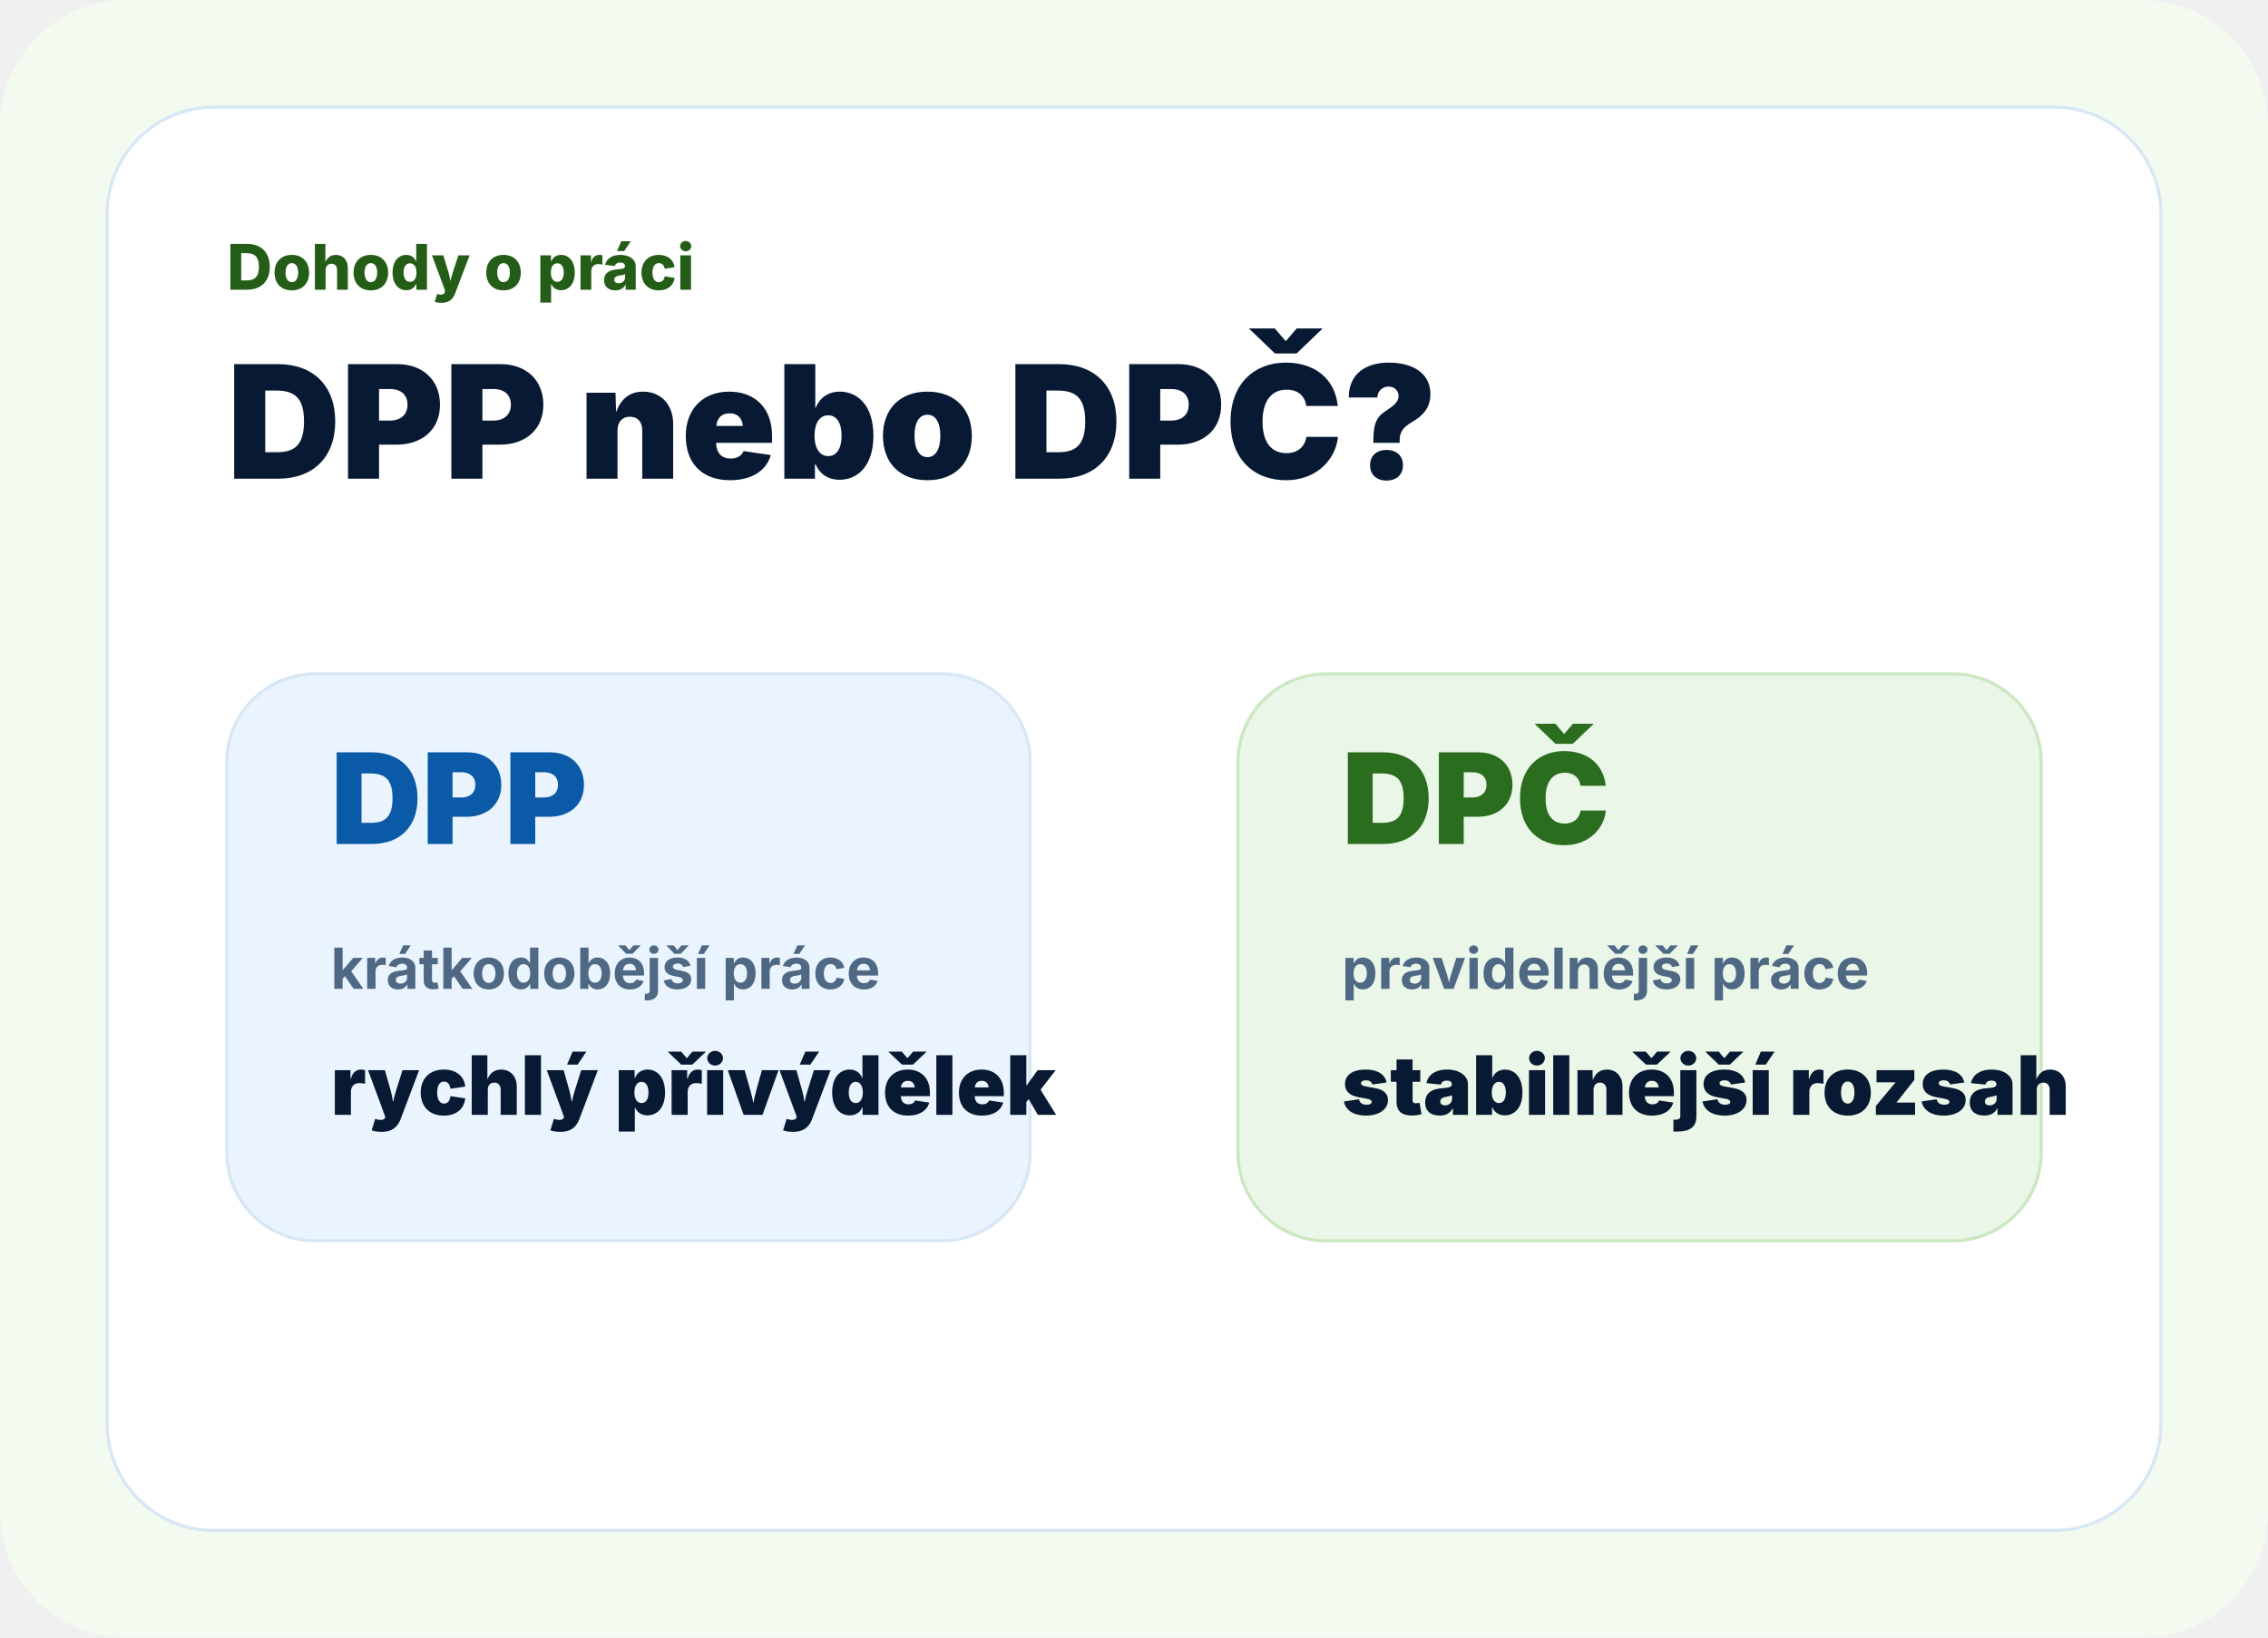
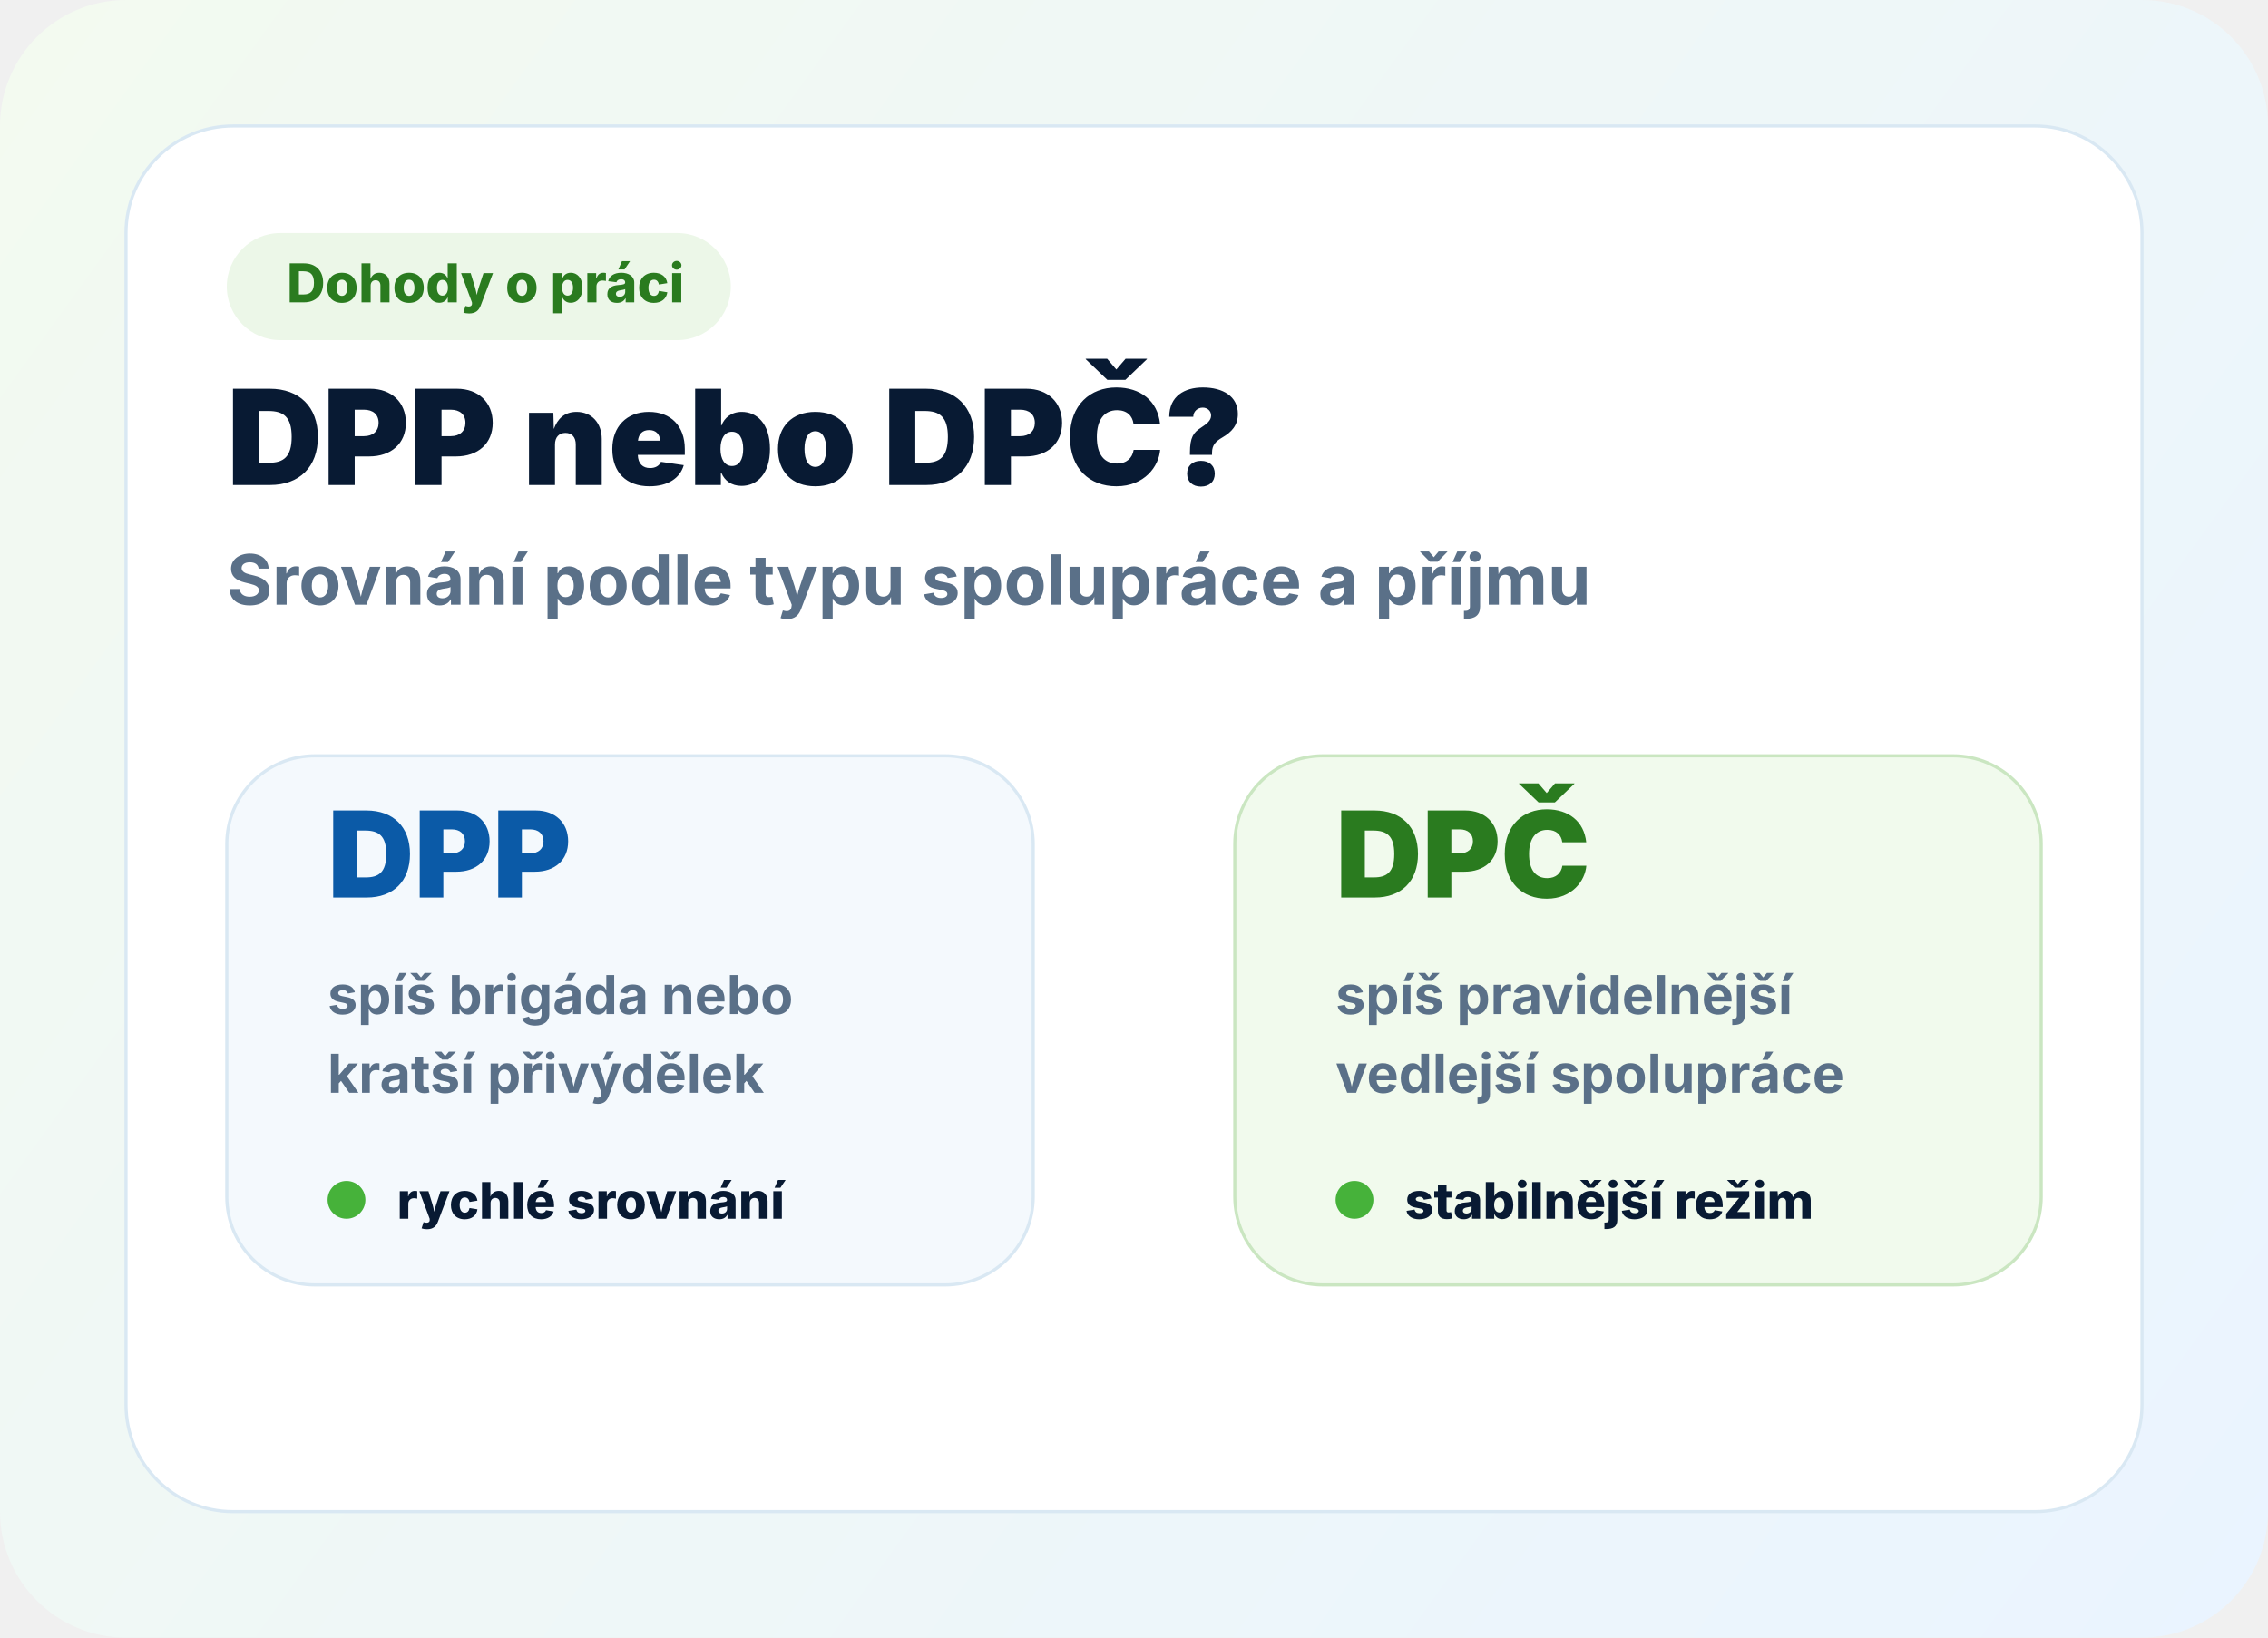
<svg xmlns="http://www.w3.org/2000/svg" width="720" height="520" viewBox="0 0 720 520" fill="none">
  <rect width="720" height="520" rx="40" fill="url(#bg)" />
-   <rect x="34" y="34" width="652" height="452" rx="34" fill="#FFFFFF" stroke="#D7E7F4" />
-   <text x="72" y="92" fill="#245D17" font-family="Inter, Arial, sans-serif" font-size="20" font-weight="800">Dohody o práci</text>
-   <text x="72" y="152" fill="#081A33" font-family="Inter, Arial, sans-serif" font-size="50" font-weight="900">DPP nebo DPČ?</text>
+   <rect x="40" y="40" width="640" height="440" rx="34" fill="#FFFFFF" stroke="#D9E8F3" />
+   <rect x="72" y="74" width="160" height="34" rx="17" fill="#ECF7E8" />
+   <text x="91" y="96" fill="#2A7B1F" font-family="Inter, Arial, sans-serif" font-size="17" font-weight="800">Dohody o práci</text>
+   <text x="72" y="154" fill="#081A33" font-family="Inter, Arial, sans-serif" font-size="42" font-weight="900">DPP nebo DPČ?</text>
+   <text x="72" y="192" fill="#5A7088" font-family="Inter, Arial, sans-serif" font-size="22" font-weight="700">Srovnání podle typu spolupráce a příjmu</text>
  <g>
-     <rect x="72" y="214" width="255" height="180" rx="28" fill="#EAF4FF" stroke="#D7E7F4" />
-     <text x="105" y="268" fill="#0B5AA7" font-family="Inter, Arial, sans-serif" font-size="40" font-weight="900">DPP</text>
-     <text x="105" y="314" fill="#4F6985" font-family="Inter, Arial, sans-serif" font-size="18" font-weight="700">krátkodobější práce</text>
-     <text x="105" y="354" fill="#081A33" font-family="Inter, Arial, sans-serif" font-size="26" font-weight="900">rychlý přivýdělek</text>
+     <rect x="72" y="240" width="256" height="168" rx="28" fill="#F4F9FD" stroke="#D9E8F3" />
+     <text x="104" y="285" fill="#0B5AA7" font-family="Inter, Arial, sans-serif" font-size="38" font-weight="900">DPP</text>
+     <text x="104" y="322" fill="#5A7088" font-family="Inter, Arial, sans-serif" font-size="17" font-weight="700">spíš brigáda nebo</text>
+     <text x="104" y="347" fill="#5A7088" font-family="Inter, Arial, sans-serif" font-size="17" font-weight="700">kratší přivýdělek</text>
+     <circle cx="110" cy="381" r="6" fill="#46B23A" />
+     <text x="126" y="387" fill="#081A33" font-family="Inter, Arial, sans-serif" font-size="16" font-weight="800">rychlé srovnání</text>
  </g>
  <g>
-     <rect x="393" y="214" width="255" height="180" rx="28" fill="#EAF6E7" stroke="#CBE8C2" />
-     <text x="426" y="268" fill="#2A6D1E" font-family="Inter, Arial, sans-serif" font-size="40" font-weight="900">DPČ</text>
-     <text x="426" y="314" fill="#4F6985" font-family="Inter, Arial, sans-serif" font-size="18" font-weight="700">pravidelnější práce</text>
-     <text x="426" y="354" fill="#081A33" font-family="Inter, Arial, sans-serif" font-size="26" font-weight="900">stabilnější rozsah</text>
+     <rect x="392" y="240" width="256" height="168" rx="28" fill="#F1FAED" stroke="#CAE6C1" />
+     <text x="424" y="285" fill="#2A7B1F" font-family="Inter, Arial, sans-serif" font-size="38" font-weight="900">DPČ</text>
+     <text x="424" y="322" fill="#5A7088" font-family="Inter, Arial, sans-serif" font-size="17" font-weight="700">spíš pravidelnější</text>
+     <text x="424" y="347" fill="#5A7088" font-family="Inter, Arial, sans-serif" font-size="17" font-weight="700">vedlejší spolupráce</text>
+     <circle cx="430" cy="381" r="6" fill="#46B23A" />
+     <text x="446" y="387" fill="#081A33" font-family="Inter, Arial, sans-serif" font-size="16" font-weight="800">stabilnější režim</text>
  </g>
  <defs>
-     <linearGradient id="bg" x1="0" y1="0" x2="720" y2="520">
+     <linearGradient id="bg" x1="0" y1="0" x2="720" y2="520" gradientUnits="userSpaceOnUse">
      <stop stop-color="#F3FAF0" />
      <stop offset="1" stop-color="#EAF4FF" />
    </linearGradient>
  </defs>
</svg>
